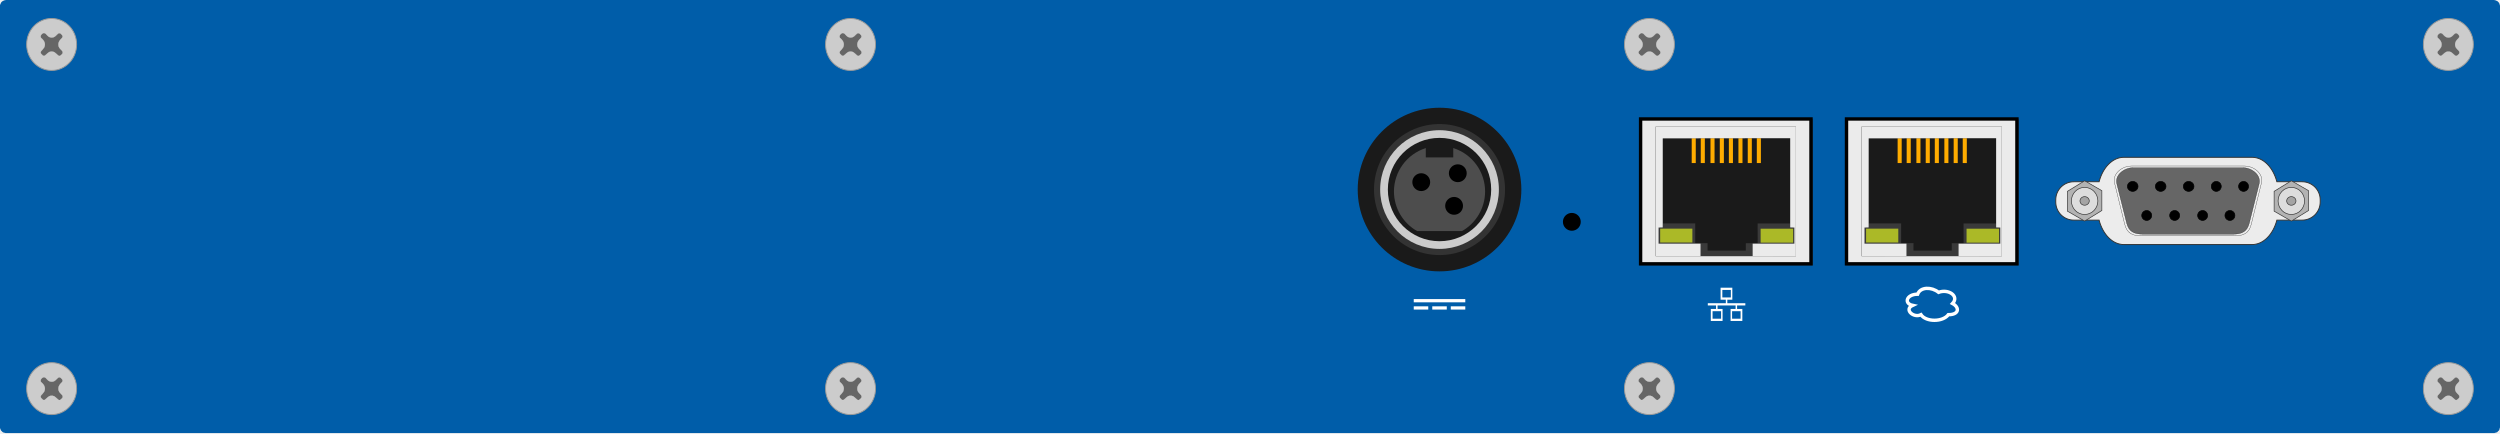
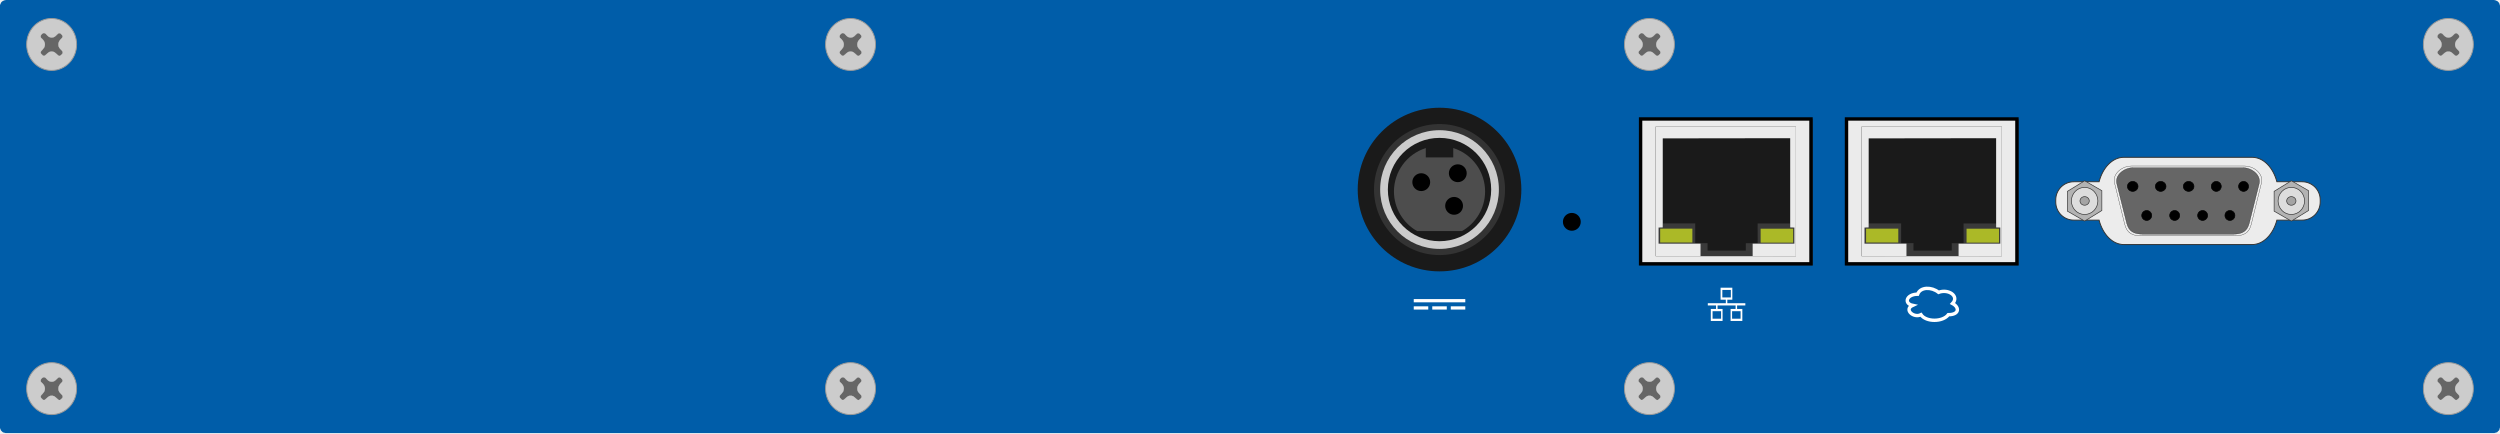
<svg xmlns="http://www.w3.org/2000/svg" width="254" height="44" viewBox="66 376 134.897 14.28" id="svg7570" version="1.1">
  <defs id="defs8954" />
  <text id="text8302" y="391.631" x="74.661" style="font-style:normal;font-weight:700;font-size:2.477px;font-family:sans-serif;text-anchor:start;fill:#ffffff" font-size="2.258" transform="scale(1.039749,0.9617706)">
    <tspan id="tspan8304" y="391.631" x="74.661" />
  </text>
  <text xml:space="preserve" style="font-style:normal;font-weight:normal;font-size:21.25px;line-height:125%;font-family:sans-serif;letter-spacing:0px;word-spacing:0px;fill:#000000;fill-opacity:1;stroke:none;stroke-width:1px;stroke-linecap:butt;stroke-linejoin:miter;stroke-opacity:1" x="79.69" y="367.804" id="text11866" transform="scale(1.000317,0.9996831)">
    <tspan id="tspan11868" x="79.69" y="367.804" />
  </text>
  <g id="g8929" transform="translate(0,-0.2655454)" />
  <g id="g9467">
    <g transform="translate(1.409269,-49.01318)" id="g9360">
      <path style="fill:#005da9;fill-opacity:1;fill-rule:evenodd;stroke:none" d="m 64.928,443.837 134.222,0 0.039,0 0.026,-0.013 0.065,-0.013 0.065,-0.026 0.039,-0.052 0.052,-0.039 0.026,-0.065 0.013,-0.065 0.013,-0.026 0,-0.039 0,0 0,0 0,-22.696 0,-0.026 -0.013,-0.039 -0.013,-0.052 -0.026,-0.065 -0.052,-0.052 -0.039,-0.039 -0.065,-0.026 -0.026,-0.013 -0.039,-0.013 -0.026,0 -0.039,-0.013 0,0 -134.222,0 -0.039,0.013 -0.039,0 -0.026,0.013 -0.039,0.013 -0.052,0.026 -0.052,0.039 -0.039,0.052 -0.026,0.065 -0.026,0.052 0,0.039 0,0.026 0,0 0,22.696 0,0.039 0,0.026 0.026,0.065 0.026,0.065 0.039,0.039 0.052,0.052 0.052,0.026 0.065,0.013 0.039,0.013 0.039,0 0,0 z" id="path7" />
      <path style="fill:#333333;fill-opacity:1;fill-rule:evenodd;stroke:none" d="m 162.398,426.884 -9.3,0 0,7.897 9.3,0 0,-7.897 z m 11.109,0 -9.3,0 0,7.897 9.3,0 0,-7.897 z" id="path93" />
      <g id="g8661" transform="matrix(0.5310909,0,0,0.5310909,89.022,290.9457)">
        <path id="rect8514" d="m 169.783,259.863 c -1.158,0 -2.135,1.033 -2.52,2.484 l -2.562,0 c -1.02,0 -1.84,0.82 -1.84,1.84 l 0,0.221 c 0,1.02 0.82,1.84 1.84,1.84 l 2.562,0 c 0.385,1.451 1.361,2.482 2.52,2.482 l 13.027,0 c 1.158,0 2.135,-1.031 2.52,-2.482 l 2.562,0 c 1.02,0 1.84,-0.82 1.84,-1.84 l 0,-0.221 c 0,-1.02 -0.82,-1.84 -1.84,-1.84 l -2.562,0 c -0.385,-1.451 -1.361,-2.484 -2.52,-2.484 l -13.027,0 z" style="opacity:1;fill:#ececec;fill-opacity:1;fill-rule:evenodd;stroke:#333333;stroke-width:0.099;stroke-linecap:round;stroke-linejoin:miter;stroke-miterlimit:4;stroke-dasharray:none;stroke-dashoffset:0;stroke-opacity:1" />
        <g transform="translate(-0.2770239,-1.4530763e-5)" id="g8651">
          <g transform="translate(-21.18882,-6.738753)" id="g29539-5-0-36">
            <path id="path2962-5-4-7" d="m 189.011,272.008 0,-2.014 -1.748,-1.007 -1.748,1.074 0,2.014 1.748,1.008 1.748,-1.075 z" style="fill:#b3b3b3;stroke:#333333;stroke-width:0.067" />
            <path id="path2964-4-8-5" d="m 188.607,271.035 c 0,0.76 -0.602,1.377 -1.345,1.377 -0.743,0 -1.345,-0.617 -1.345,-1.377 0,-0.76 0.602,-1.376 1.345,-1.376 0.743,0 1.345,0.616 1.345,1.376 z" style="fill:#dddddd;stroke:#333333;stroke-width:0.067" />
            <path id="path2972-6-2-3" d="m 187.733,271.035 c 0,0.241 -0.211,0.437 -0.471,0.437 -0.259,0 -0.471,-0.196 -0.471,-0.437 0,-0.241 0.211,-0.436 0.471,-0.436 0.259,0 0.471,0.195 0.471,0.436 z" style="fill:#a4a4a4;stroke:#333333;stroke-width:0.067" />
          </g>
          <g transform="translate(-0.1887372,-6.738753)" id="g29539-5-0-3">
            <path id="path2962-5-4-6" d="m 189.011,272.008 0,-2.014 -1.748,-1.007 -1.748,1.074 0,2.014 1.748,1.008 1.748,-1.075 z" style="fill:#b3b3b3;stroke:#333333;stroke-width:0.067" />
            <path id="path2964-4-8-7" d="m 188.607,271.035 c 0,0.76 -0.602,1.377 -1.345,1.377 -0.743,0 -1.345,-0.617 -1.345,-1.377 0,-0.76 0.602,-1.376 1.345,-1.376 0.743,0 1.345,0.616 1.345,1.376 z" style="fill:#dddddd;stroke:#333333;stroke-width:0.067" />
            <path id="path2972-6-2-5" d="m 187.733,271.035 c 0,0.241 -0.211,0.437 -0.471,0.437 -0.259,0 -0.471,-0.196 -0.471,-0.437 0,-0.241 0.211,-0.436 0.471,-0.436 0.259,0 0.471,0.195 0.471,0.436 z" style="fill:#a4a4a4;stroke:#333333;stroke-width:0.067" />
          </g>
        </g>
        <g transform="translate(0.438925,0.201892)" id="g8635">
          <g id="g8631" transform="translate(-1.35331,5.931835)">
            <path style="opacity:1;fill:#ececec;fill-opacity:1;fill-rule:evenodd;stroke:#000000;stroke-width:0.026;stroke-linecap:round;stroke-linejoin:miter;stroke-miterlimit:4;stroke-dasharray:none;stroke-dashoffset:0;stroke-opacity:1" d="m 171.457,254.616 11.509,0 c 0.948,0 1.937,0.79 1.711,1.711 l -1.029,4.187 c -0.226,0.92 -0.763,1.196 -1.711,1.196 l -9.45,0 c -0.948,0 -1.484,-0.276 -1.711,-1.196 l -1.029,-4.187 c -0.226,-0.92 0.763,-1.711 1.711,-1.711 z" id="rect30663-3" />
            <path style="opacity:1;fill:#666666;fill-opacity:1;fill-rule:evenodd;stroke:#000000;stroke-width:0.025;stroke-linecap:round;stroke-linejoin:miter;stroke-miterlimit:4;stroke-dasharray:none;stroke-dashoffset:0;stroke-opacity:1" d="m 171.639,254.787 11.145,0 c 0.918,0 1.876,0.752 1.657,1.628 l -0.997,3.985 c -0.219,0.876 -0.739,1.138 -1.657,1.138 l -9.151,0 c -0.918,0 -1.437,-0.262 -1.657,-1.138 l -0.997,-3.985 c -0.219,-0.876 0.739,-1.628 1.657,-1.628 z" id="rect30663-3-6" />
          </g>
          <g id="g8619">
            <path id="path3258-0-5" d="m 182.01,262.618 c 0,0.278 -0.226,0.504 -0.504,0.504 -0.278,0 -0.505,-0.226 -0.505,-0.504 0,-0.277 0.226,-0.504 0.505,-0.504 0.278,0 0.504,0.226 0.504,0.504 z" style="fill:#000000;stroke:#000000;stroke-width:0.067" />
            <g id="g8609">
              <path style="fill:#000000;stroke:#000000;stroke-width:0.067" d="m 170.781,262.618 c 0,0.278 -0.242,0.504 -0.538,0.504 -0.297,0 -0.538,-0.226 -0.538,-0.504 0,-0.277 0.241,-0.504 0.538,-0.504 0.296,0 0.538,0.226 0.538,0.504 z" id="path3242-8-6" />
              <path style="fill:#000000;stroke:#000000;stroke-width:0.067" d="m 173.622,262.618 c 0,0.278 -0.241,0.504 -0.538,0.504 -0.297,0 -0.538,-0.226 -0.538,-0.504 0,-0.277 0.241,-0.504 0.538,-0.504 0.297,0 0.538,0.226 0.538,0.504 z" id="path3246-4-2" />
              <path style="fill:#000000;stroke:#000000;stroke-width:0.067" d="m 176.463,262.618 c 0,0.278 -0.241,0.504 -0.538,0.504 -0.297,0 -0.538,-0.226 -0.538,-0.504 0,-0.277 0.241,-0.504 0.538,-0.504 0.297,0 0.538,0.226 0.538,0.504 z" id="path3250-1-9" />
              <path style="fill:#000000;stroke:#000000;stroke-width:0.067" d="m 179.237,262.618 c 0,0.278 -0.226,0.504 -0.504,0.504 -0.278,0 -0.505,-0.226 -0.505,-0.504 0,-0.277 0.226,-0.504 0.505,-0.504 0.278,0 0.504,0.226 0.504,0.504 z" id="path3254-9-1" />
              <path style="fill:#000000;stroke:#000000;stroke-width:0.067" d="m 172.168,265.571 c 0,0.278 -0.226,0.504 -0.504,0.504 -0.278,0 -0.505,-0.226 -0.505,-0.504 0,-0.277 0.226,-0.503 0.505,-0.503 0.278,0 0.504,0.225 0.504,0.503 z" id="path3262-8-2" />
              <path style="fill:#000000;stroke:#000000;stroke-width:0.067" d="m 175.009,265.571 c 0,0.278 -0.226,0.504 -0.504,0.504 -0.278,0 -0.505,-0.226 -0.505,-0.504 0,-0.277 0.226,-0.503 0.505,-0.503 0.278,0 0.504,0.225 0.504,0.503 z" id="path3266-2-7" />
              <path style="fill:#000000;stroke:#000000;stroke-width:0.067" d="m 177.85,265.571 c 0,0.278 -0.226,0.504 -0.505,0.504 -0.278,0 -0.504,-0.226 -0.504,-0.504 0,-0.277 0.226,-0.503 0.504,-0.503 0.278,0 0.505,0.225 0.505,0.503 z" id="path3270-6-0" />
              <path style="fill:#000000;stroke:#000000;stroke-width:0.067" d="m 180.623,265.571 c 0,0.278 -0.226,0.504 -0.505,0.504 -0.278,0 -0.504,-0.226 -0.504,-0.504 0,-0.277 0.226,-0.503 0.504,-0.503 0.278,0 0.505,0.225 0.505,0.503 z" id="path3274-9-9" />
            </g>
          </g>
        </g>
      </g>
      <g id="g9014" transform="matrix(0.9616818,0,0,1,2.495123,-1.140116)">
        <g transform="translate(-0.9175783,-0.2192015)" id="g8925">
          <circle style="opacity:1;fill:#cccccc;fill-opacity:1;fill-rule:evenodd;stroke:#999999;stroke-width:0.053;stroke-linecap:round;stroke-linejoin:miter;stroke-miterlimit:4;stroke-dasharray:none;stroke-dashoffset:0;stroke-opacity:1" id="path8907" cx="158.036" cy="424.227" r="1.402" />
          <path style="fill:#666666;stroke:#e6e6e6;stroke-width:0.013px;stroke-linecap:round;stroke-linejoin:round;stroke-miterlimit:4;stroke-dasharray:none;stroke-opacity:1" d="m 157.445,423.877 c 0.089,0.07 0.172,0.158 0.202,0.27 0.02,0.079 0.007,0.165 -0.028,0.238 -0.057,0.072 -0.111,0.148 -0.179,0.209 -0.05,0.063 -0.007,0.147 0.055,0.182 0.037,0.056 0.112,0.102 0.17,0.047 0.092,-0.06 0.161,-0.155 0.266,-0.196 0.108,-0.03 0.238,-0.019 0.32,0.065 0.068,0.044 0.118,0.113 0.187,0.152 0.079,0.025 0.135,-0.05 0.187,-0.096 0.053,-0.049 0.041,-0.13 -0.003,-0.18 -0.065,-0.076 -0.158,-0.133 -0.19,-0.234 -0.032,-0.102 -0.015,-0.22 0.05,-0.306 0.045,-0.073 0.126,-0.117 0.166,-0.193 0.03,-0.075 -0.039,-0.136 -0.09,-0.181 -0.049,-0.061 -0.148,-0.046 -0.192,0.013 -0.08,0.069 -0.15,0.164 -0.262,0.18 -0.114,0.023 -0.236,-0.019 -0.311,-0.108 -0.056,-0.056 -0.11,-0.137 -0.199,-0.131 -0.075,0.016 -0.147,0.079 -0.173,0.151 -0.009,0.04 -0.005,0.088 0.026,0.118" id="path43-3" />
        </g>
        <g transform="translate(43.90836,-0.2192015)" id="g8925-6">
          <circle style="opacity:1;fill:#cccccc;fill-opacity:1;fill-rule:evenodd;stroke:#999999;stroke-width:0.053;stroke-linecap:round;stroke-linejoin:miter;stroke-miterlimit:4;stroke-dasharray:none;stroke-dashoffset:0;stroke-opacity:1" id="path8907-0" cx="158.036" cy="424.227" r="1.402" />
          <path style="fill:#666666;stroke:#e6e6e6;stroke-width:0.013px;stroke-linecap:round;stroke-linejoin:round;stroke-miterlimit:4;stroke-dasharray:none;stroke-opacity:1" d="m 157.445,423.877 c 0.089,0.07 0.172,0.158 0.202,0.27 0.02,0.079 0.007,0.165 -0.028,0.238 -0.057,0.072 -0.111,0.148 -0.179,0.209 -0.05,0.063 -0.007,0.147 0.055,0.182 0.037,0.056 0.112,0.102 0.17,0.047 0.092,-0.06 0.161,-0.155 0.266,-0.196 0.108,-0.03 0.238,-0.019 0.32,0.065 0.068,0.044 0.118,0.113 0.187,0.152 0.079,0.025 0.135,-0.05 0.187,-0.096 0.053,-0.049 0.041,-0.13 -0.003,-0.18 -0.065,-0.076 -0.158,-0.133 -0.19,-0.234 -0.032,-0.102 -0.015,-0.22 0.05,-0.306 0.045,-0.073 0.126,-0.117 0.166,-0.193 0.03,-0.075 -0.039,-0.136 -0.09,-0.181 -0.049,-0.061 -0.148,-0.046 -0.192,0.013 -0.08,0.069 -0.15,0.164 -0.262,0.18 -0.114,0.023 -0.236,-0.019 -0.311,-0.108 -0.056,-0.056 -0.11,-0.137 -0.199,-0.131 -0.075,0.016 -0.147,0.079 -0.173,0.151 -0.009,0.04 -0.005,0.088 0.026,0.118" id="path43-3-6" />
        </g>
        <g transform="translate(43.90836,18.3515)" id="g8925-2">
          <circle style="opacity:1;fill:#cccccc;fill-opacity:1;fill-rule:evenodd;stroke:#999999;stroke-width:0.053;stroke-linecap:round;stroke-linejoin:miter;stroke-miterlimit:4;stroke-dasharray:none;stroke-dashoffset:0;stroke-opacity:1" id="path8907-6" cx="158.036" cy="424.227" r="1.402" />
          <path style="fill:#666666;stroke:#e6e6e6;stroke-width:0.013px;stroke-linecap:round;stroke-linejoin:round;stroke-miterlimit:4;stroke-dasharray:none;stroke-opacity:1" d="m 157.445,423.877 c 0.089,0.07 0.172,0.158 0.202,0.27 0.02,0.079 0.007,0.165 -0.028,0.238 -0.057,0.072 -0.111,0.148 -0.179,0.209 -0.05,0.063 -0.007,0.147 0.055,0.182 0.037,0.056 0.112,0.102 0.17,0.047 0.092,-0.06 0.161,-0.155 0.266,-0.196 0.108,-0.03 0.238,-0.019 0.32,0.065 0.068,0.044 0.118,0.113 0.187,0.152 0.079,0.025 0.135,-0.05 0.187,-0.096 0.053,-0.049 0.041,-0.13 -0.003,-0.18 -0.065,-0.076 -0.158,-0.133 -0.19,-0.234 -0.032,-0.102 -0.015,-0.22 0.05,-0.306 0.045,-0.073 0.126,-0.117 0.166,-0.193 0.03,-0.075 -0.039,-0.136 -0.09,-0.181 -0.049,-0.061 -0.148,-0.046 -0.192,0.013 -0.08,0.069 -0.15,0.164 -0.262,0.18 -0.114,0.023 -0.236,-0.019 -0.311,-0.108 -0.056,-0.056 -0.11,-0.137 -0.199,-0.131 -0.075,0.016 -0.147,0.079 -0.173,0.151 -0.009,0.04 -0.005,0.088 0.026,0.118" id="path43-3-1" />
        </g>
        <g transform="translate(-0.9175783,18.3515)" id="g8925-8">
          <circle style="opacity:1;fill:#cccccc;fill-opacity:1;fill-rule:evenodd;stroke:#999999;stroke-width:0.053;stroke-linecap:round;stroke-linejoin:miter;stroke-miterlimit:4;stroke-dasharray:none;stroke-dashoffset:0;stroke-opacity:1" id="path8907-7" cx="158.036" cy="424.227" r="1.402" />
          <path style="fill:#666666;stroke:#e6e6e6;stroke-width:0.013px;stroke-linecap:round;stroke-linejoin:round;stroke-miterlimit:4;stroke-dasharray:none;stroke-opacity:1" d="m 157.445,423.877 c 0.089,0.07 0.172,0.158 0.202,0.27 0.02,0.079 0.007,0.165 -0.028,0.238 -0.057,0.072 -0.111,0.148 -0.179,0.209 -0.05,0.063 -0.007,0.147 0.055,0.182 0.037,0.056 0.112,0.102 0.17,0.047 0.092,-0.06 0.161,-0.155 0.266,-0.196 0.108,-0.03 0.238,-0.019 0.32,0.065 0.068,0.044 0.118,0.113 0.187,0.152 0.079,0.025 0.135,-0.05 0.187,-0.096 0.053,-0.049 0.041,-0.13 -0.003,-0.18 -0.065,-0.076 -0.158,-0.133 -0.19,-0.234 -0.032,-0.102 -0.015,-0.22 0.05,-0.306 0.045,-0.073 0.126,-0.117 0.166,-0.193 0.03,-0.075 -0.039,-0.136 -0.09,-0.181 -0.049,-0.061 -0.148,-0.046 -0.192,0.013 -0.08,0.069 -0.15,0.164 -0.262,0.18 -0.114,0.023 -0.236,-0.019 -0.311,-0.108 -0.056,-0.056 -0.11,-0.137 -0.199,-0.131 -0.075,0.016 -0.147,0.079 -0.173,0.151 -0.009,0.04 -0.005,0.088 0.026,0.118" id="path43-3-9" />
        </g>
        <g transform="translate(-45.74351,18.3515)" id="g8925-20">
          <circle style="opacity:1;fill:#cccccc;fill-opacity:1;fill-rule:evenodd;stroke:#999999;stroke-width:0.053;stroke-linecap:round;stroke-linejoin:miter;stroke-miterlimit:4;stroke-dasharray:none;stroke-dashoffset:0;stroke-opacity:1" id="path8907-2" cx="158.036" cy="424.227" r="1.402" />
          <path style="fill:#666666;stroke:#e6e6e6;stroke-width:0.013px;stroke-linecap:round;stroke-linejoin:round;stroke-miterlimit:4;stroke-dasharray:none;stroke-opacity:1" d="m 157.445,423.877 c 0.089,0.07 0.172,0.158 0.202,0.27 0.02,0.079 0.007,0.165 -0.028,0.238 -0.057,0.072 -0.111,0.148 -0.179,0.209 -0.05,0.063 -0.007,0.147 0.055,0.182 0.037,0.056 0.112,0.102 0.17,0.047 0.092,-0.06 0.161,-0.155 0.266,-0.196 0.108,-0.03 0.238,-0.019 0.32,0.065 0.068,0.044 0.118,0.113 0.187,0.152 0.079,0.025 0.135,-0.05 0.187,-0.096 0.053,-0.049 0.041,-0.13 -0.003,-0.18 -0.065,-0.076 -0.158,-0.133 -0.19,-0.234 -0.032,-0.102 -0.015,-0.22 0.05,-0.306 0.045,-0.073 0.126,-0.117 0.166,-0.193 0.03,-0.075 -0.039,-0.136 -0.09,-0.181 -0.049,-0.061 -0.148,-0.046 -0.192,0.013 -0.08,0.069 -0.15,0.164 -0.262,0.18 -0.114,0.023 -0.236,-0.019 -0.311,-0.108 -0.056,-0.056 -0.11,-0.137 -0.199,-0.131 -0.075,0.016 -0.147,0.079 -0.173,0.151 -0.009,0.04 -0.005,0.088 0.026,0.118" id="path43-3-3" />
        </g>
        <g transform="translate(-90.56945,18.3515)" id="g8925-7">
          <circle style="opacity:1;fill:#cccccc;fill-opacity:1;fill-rule:evenodd;stroke:#999999;stroke-width:0.053;stroke-linecap:round;stroke-linejoin:miter;stroke-miterlimit:4;stroke-dasharray:none;stroke-dashoffset:0;stroke-opacity:1" id="path8907-5" cx="158.036" cy="424.227" r="1.402" />
          <path style="fill:#666666;stroke:#e6e6e6;stroke-width:0.013px;stroke-linecap:round;stroke-linejoin:round;stroke-miterlimit:4;stroke-dasharray:none;stroke-opacity:1" d="m 157.445,423.877 c 0.089,0.07 0.172,0.158 0.202,0.27 0.02,0.079 0.007,0.165 -0.028,0.238 -0.057,0.072 -0.111,0.148 -0.179,0.209 -0.05,0.063 -0.007,0.147 0.055,0.182 0.037,0.056 0.112,0.102 0.17,0.047 0.092,-0.06 0.161,-0.155 0.266,-0.196 0.108,-0.03 0.238,-0.019 0.32,0.065 0.068,0.044 0.118,0.113 0.187,0.152 0.079,0.025 0.135,-0.05 0.187,-0.096 0.053,-0.049 0.041,-0.13 -0.003,-0.18 -0.065,-0.076 -0.158,-0.133 -0.19,-0.234 -0.032,-0.102 -0.015,-0.22 0.05,-0.306 0.045,-0.073 0.126,-0.117 0.166,-0.193 0.03,-0.075 -0.039,-0.136 -0.09,-0.181 -0.049,-0.061 -0.148,-0.046 -0.192,0.013 -0.08,0.069 -0.15,0.164 -0.262,0.18 -0.114,0.023 -0.236,-0.019 -0.311,-0.108 -0.056,-0.056 -0.11,-0.137 -0.199,-0.131 -0.075,0.016 -0.147,0.079 -0.173,0.151 -0.009,0.04 -0.005,0.088 0.026,0.118" id="path43-3-92" />
        </g>
        <g transform="translate(-90.56945,-0.2192015)" id="g8925-28">
          <circle style="opacity:1;fill:#cccccc;fill-opacity:1;fill-rule:evenodd;stroke:#999999;stroke-width:0.053;stroke-linecap:round;stroke-linejoin:miter;stroke-miterlimit:4;stroke-dasharray:none;stroke-dashoffset:0;stroke-opacity:1" id="path8907-9" cx="158.036" cy="424.227" r="1.402" />
          <path style="fill:#666666;stroke:#e6e6e6;stroke-width:0.013px;stroke-linecap:round;stroke-linejoin:round;stroke-miterlimit:4;stroke-dasharray:none;stroke-opacity:1" d="m 157.445,423.877 c 0.089,0.07 0.172,0.158 0.202,0.27 0.02,0.079 0.007,0.165 -0.028,0.238 -0.057,0.072 -0.111,0.148 -0.179,0.209 -0.05,0.063 -0.007,0.147 0.055,0.182 0.037,0.056 0.112,0.102 0.17,0.047 0.092,-0.06 0.161,-0.155 0.266,-0.196 0.108,-0.03 0.238,-0.019 0.32,0.065 0.068,0.044 0.118,0.113 0.187,0.152 0.079,0.025 0.135,-0.05 0.187,-0.096 0.053,-0.049 0.041,-0.13 -0.003,-0.18 -0.065,-0.076 -0.158,-0.133 -0.19,-0.234 -0.032,-0.102 -0.015,-0.22 0.05,-0.306 0.045,-0.073 0.126,-0.117 0.166,-0.193 0.03,-0.075 -0.039,-0.136 -0.09,-0.181 -0.049,-0.061 -0.148,-0.046 -0.192,0.013 -0.08,0.069 -0.15,0.164 -0.262,0.18 -0.114,0.023 -0.236,-0.019 -0.311,-0.108 -0.056,-0.056 -0.11,-0.137 -0.199,-0.131 -0.075,0.016 -0.147,0.079 -0.173,0.151 -0.009,0.04 -0.005,0.088 0.026,0.118" id="path43-3-7" />
        </g>
        <g transform="translate(-45.74351,-0.2192015)" id="g8925-3">
          <circle style="opacity:1;fill:#cccccc;fill-opacity:1;fill-rule:evenodd;stroke:#999999;stroke-width:0.053;stroke-linecap:round;stroke-linejoin:miter;stroke-miterlimit:4;stroke-dasharray:none;stroke-dashoffset:0;stroke-opacity:1" id="path8907-61" cx="158.036" cy="424.227" r="1.402" />
          <path style="fill:#666666;stroke:#e6e6e6;stroke-width:0.013px;stroke-linecap:round;stroke-linejoin:round;stroke-miterlimit:4;stroke-dasharray:none;stroke-opacity:1" d="m 157.445,423.877 c 0.089,0.07 0.172,0.158 0.202,0.27 0.02,0.079 0.007,0.165 -0.028,0.238 -0.057,0.072 -0.111,0.148 -0.179,0.209 -0.05,0.063 -0.007,0.147 0.055,0.182 0.037,0.056 0.112,0.102 0.17,0.047 0.092,-0.06 0.161,-0.155 0.266,-0.196 0.108,-0.03 0.238,-0.019 0.32,0.065 0.068,0.044 0.118,0.113 0.187,0.152 0.079,0.025 0.135,-0.05 0.187,-0.096 0.053,-0.049 0.041,-0.13 -0.003,-0.18 -0.065,-0.076 -0.158,-0.133 -0.19,-0.234 -0.032,-0.102 -0.015,-0.22 0.05,-0.306 0.045,-0.073 0.126,-0.117 0.166,-0.193 0.03,-0.075 -0.039,-0.136 -0.09,-0.181 -0.049,-0.061 -0.148,-0.046 -0.192,0.013 -0.08,0.069 -0.15,0.164 -0.262,0.18 -0.114,0.023 -0.236,-0.019 -0.311,-0.108 -0.056,-0.056 -0.11,-0.137 -0.199,-0.131 -0.075,0.016 -0.147,0.079 -0.173,0.151 -0.009,0.04 -0.005,0.088 0.026,0.118" id="path43-3-2" />
        </g>
      </g>
      <circle style="opacity:1;fill:#000000;fill-opacity:1;fill-rule:evenodd;stroke:none;stroke-width:0.053;stroke-linecap:round;stroke-linejoin:miter;stroke-miterlimit:4;stroke-dasharray:none;stroke-dashoffset:0;stroke-opacity:1" id="path9040" cx="149.405" cy="432.439" r="0.481" />
      <g id="g9105" transform="translate(-7.464272,4.009175)">
        <circle r="4.415" cy="426.688" cx="149.73" id="path9042" style="opacity:1;fill:#1a1a1a;fill-opacity:1;fill-rule:evenodd;stroke:none;stroke-width:0.1;stroke-linecap:round;stroke-linejoin:miter;stroke-miterlimit:4;stroke-dasharray:none;stroke-dashoffset:0;stroke-opacity:1" />
        <circle r="3.535" cy="426.688" cx="149.73" id="path9044" style="opacity:1;fill:#333333;fill-opacity:1;fill-rule:evenodd;stroke:none;stroke-width:0.1;stroke-linecap:round;stroke-linejoin:miter;stroke-miterlimit:4;stroke-dasharray:none;stroke-dashoffset:0;stroke-opacity:1" />
        <circle r="3.203" cy="426.688" cx="149.73" id="path9046" style="opacity:1;fill:#cccccc;fill-opacity:1;fill-rule:evenodd;stroke:none;stroke-width:0.1;stroke-linecap:round;stroke-linejoin:miter;stroke-miterlimit:4;stroke-dasharray:none;stroke-dashoffset:0;stroke-opacity:1" />
        <circle r="2.788" cy="426.688" cx="149.73" id="path9048" style="opacity:1;fill:#1a1a1a;fill-opacity:1;fill-rule:evenodd;stroke:none;stroke-width:0.1;stroke-linecap:round;stroke-linejoin:miter;stroke-miterlimit:4;stroke-dasharray:none;stroke-dashoffset:0;stroke-opacity:1" />
        <g transform="translate(3.077112,-6.627775)" id="g9098">
          <path style="opacity:1;fill:#4d4d4d;fill-opacity:1;fill-rule:evenodd;stroke:none;stroke-width:0.1;stroke-linecap:round;stroke-linejoin:miter;stroke-miterlimit:4;stroke-dasharray:none;stroke-dashoffset:0;stroke-opacity:1" d="m 147.393,431.076 0,0.506 -1.481,0 0,-0.504 a 2.459,2.459 0 0 0 -1.718,2.341 2.459,2.459 0 0 0 1.25,2.137 l 2.421,0 a 2.459,2.459 0 0 0 1.247,-2.137 2.459,2.459 0 0 0 -1.719,-2.343 z" id="path9090" />
          <g id="g9079" transform="translate(4.312864,2.648267)">
            <circle r="0.481" cy="429.787" cx="143.326" id="path9040-9" style="opacity:1;fill:#000000;fill-opacity:1;fill-rule:evenodd;stroke:none;stroke-width:0.053;stroke-linecap:round;stroke-linejoin:miter;stroke-miterlimit:4;stroke-dasharray:none;stroke-dashoffset:0;stroke-opacity:1" />
            <circle r="0.481" cy="430.268" cx="141.354" id="path9040-3" style="opacity:1;fill:#000000;fill-opacity:1;fill-rule:evenodd;stroke:none;stroke-width:0.053;stroke-linecap:round;stroke-linejoin:miter;stroke-miterlimit:4;stroke-dasharray:none;stroke-dashoffset:0;stroke-opacity:1" />
            <circle r="0.481" cy="431.547" cx="143.126" id="path9040-1" style="opacity:1;fill:#000000;fill-opacity:1;fill-rule:evenodd;stroke:none;stroke-width:0.053;stroke-linecap:round;stroke-linejoin:miter;stroke-miterlimit:4;stroke-dasharray:none;stroke-dashoffset:0;stroke-opacity:1" />
          </g>
        </g>
      </g>
      <g id="g9173" transform="matrix(0.02514309,0,0,0.02514309,170.0849,435.8616)" style="fill:none;stroke:#ffffff;stroke-width:7.33;stroke-miterlimit:4;stroke-dasharray:none">
        <path id="path9175" pointer-events="none" stroke-miterlimit="10" d="m -80.43,19.172 c -24,0 -30,20 -10.8,24 -19.2,8.8 2.4,28 18,20 10.8,16 46.8,16 58.8,0 24,0 24,-16 9,-24 15,-16 -9,-32 -30,-24 -15,-12 -39,-12 -45,4 z" style="fill:none;stroke:#ffffff;stroke-width:7.33;stroke-miterlimit:4;stroke-dasharray:none" />
      </g>
      <path style="fill:#ffffff;fill-opacity:1;fill-rule:evenodd;stroke:none" d="m 157.269,437.14 0,-0.189 0.972,0 0,0.189 -0.27,0 0,0.648 0.634,0 0,-0.648 -0.283,0 0,-0.189 0.445,0 0,-0.121 -0.972,0 0,-0.189 0.27,0 0,-0.648 -0.634,0 0,0.648 0.283,0 0,0.189 -0.972,0 0,0.121 0.445,0 0,0.189 -0.283,0 0,0.648 0.634,0 0,-0.648 -0.27,0 z m -0.27,0.526 0,-0.405 0.459,0 0,0.405 -0.459,0 z m 1.053,0 0,-0.405 0.459,0 0,0.405 -0.459,0 z m -0.526,-1.147 0,-0.405 0.459,0 0,0.405 -0.459,0 z" id="path47-9" />
      <path style="fill:#ffffff;fill-opacity:1;fill-rule:evenodd;stroke:none" d="m 140.875,437.173 0.783,0 0,-0.175 -0.783,0 0,0.175 z m 0.999,0 0.783,0 0,-0.175 -0.783,0 0,0.175 z m 0.999,0 0.783,0 0,-0.175 -0.783,0 0,0.175 z m -1.998,-0.391 2.781,0 0,-0.175 -2.781,0 0,0.175 z" id="path47-4" />
      <g id="g9275">
        <rect y="426.887" x="153.115" height="7.817" width="9.195" id="rect9273" style="opacity:1;fill:#ebebeb;fill-opacity:1;fill-rule:evenodd;stroke:#000000;stroke-width:0.184;stroke-linecap:round;stroke-linejoin:miter;stroke-miterlimit:4;stroke-dasharray:none;stroke-dashoffset:0;stroke-opacity:1" />
        <g transform="matrix(-1.000628,0,0,-0.9999944,271.5786,780.5036)" id="g27236-7">
          <path id="path12941-9-9-76-9-7-8" style="fill:#3a3a3a;fill-opacity:1;fill-rule:nonzero;stroke:none" d="m 110.015,353.203 7.558,0 0,-6.986 -7.558,-2.3e-4 z" />
          <g transform="matrix(0.00807523,0,0,0.00800461,96.89629,381.9656)" id="g12943-8-0-3-6-7-4">
            <path id="path12945-4-68-1-0-7-5" style="fill:none;stroke:#000000;stroke-width:0.676;stroke-linecap:square;stroke-linejoin:miter;stroke-miterlimit:4;stroke-dasharray:none;stroke-opacity:1" d="m 2560.544,-3593.26 0,-872.71 -935.937,-0.027 0,872.737 z" />
          </g>
          <path id="path12947-8-7-75-2-6-0" style="fill:#1a1a1a;fill-opacity:1;fill-rule:nonzero;stroke:none" d="m 110.32,347.98 1.758,0 -0.003,-1.065 0.64,-5.7e-4 0,-0.399 2.063,0 -4.8e-4,0.4 0.666,0 0,1.065 1.75,0 0,4.587 -6.874,0.015 z" />
-           <path id="path12953-30-9-9-7-9-3" style="fill:#ffac00;fill-opacity:1;fill-rule:nonzero;stroke:none" d="m 111.902,352.578 0.22,0 0,-1.34 -0.22,0 0,1.34 z" />
-           <path id="path12959-4-0-62-6-1-6" style="fill:#ffac00;fill-opacity:1;fill-rule:nonzero;stroke:none" d="m 112.391,352.578 0.22,0 0,-1.34 -0.22,0 0,1.34 z" />
-           <path id="path12965-3-3-17-1-1-1" style="fill:#ffac00;fill-opacity:1;fill-rule:nonzero;stroke:none" d="m 112.894,352.578 0.219,0 0,-1.34 -0.219,0 0,1.34 z" />
-           <path id="path12971-5-3-85-3-90-0" style="fill:#ffac00;fill-opacity:1;fill-rule:nonzero;stroke:none" d="m 113.409,352.578 0.22,0 0,-1.34 -0.22,0 0,1.34 z" />
-           <path id="path12977-2-37-74-2-89-6" style="fill:#ffac00;fill-opacity:1;fill-rule:nonzero;stroke:none" d="m 113.898,352.578 0.22,0 0,-1.34 -0.22,0 0,1.34 z" />
-           <path id="path12983-85-32-1-1-8-3" style="fill:#ffac00;fill-opacity:1;fill-rule:nonzero;stroke:none" d="m 114.401,352.578 0.219,0 0,-1.34 -0.219,0 0,1.34 z" />
-           <path id="path12989-5-6-8-5-8-2" style="fill:#ffac00;fill-opacity:1;fill-rule:nonzero;stroke:none" d="m 114.925,352.578 0.22,0 0,-1.34 -0.22,0 0,1.34 z" />
-           <path id="path12995-3-52-5-9-03-0" style="fill:#ffac00;fill-opacity:1;fill-rule:nonzero;stroke:none" d="m 115.414,352.578 0.219,0 0,-1.34 -0.219,0 0,1.34 z" />
          <path id="path13025-8-65-97-9-7-6" style="fill:#abb927;fill-opacity:1;fill-rule:nonzero;stroke:none" d="m 115.597,347.699 1.737,0 0,-0.749 -1.737,0 0,0.749 z" />
          <path id="path13055-6-87-5-1-0-1" style="fill:#abb927;fill-opacity:1;fill-rule:nonzero;stroke:none" d="m 110.164,347.696 1.752,0 0,-0.753 -1.752,0 0,0.753 z" />
          <path style="fill:#ebebeb;fill-opacity:1;fill-rule:nonzero;stroke:none" d="m 110.016,353.206 -10e-4,-6.988 2.331,-9.5e-4 0,0.672 -2.249,-10e-4 0,0.87 0.223,0.007 4.8e-4,4.816 6.87,-0.01 0.005,-0.005 5.3e-4,-4.801 0.223,-0.007 0,-0.87 -2.262,10e-4 0,-0.672 2.415,9.5e-4 0.001,6.988" id="path13067-7-6-48-1-6-5" />
        </g>
      </g>
      <g transform="translate(11.11137,0)" id="g9275-5">
        <rect y="426.887" x="153.115" height="7.817" width="9.195" id="rect9273-4" style="opacity:1;fill:#ebebeb;fill-opacity:1;fill-rule:evenodd;stroke:#000000;stroke-width:0.184;stroke-linecap:round;stroke-linejoin:miter;stroke-miterlimit:4;stroke-dasharray:none;stroke-dashoffset:0;stroke-opacity:1" />
        <g transform="matrix(-1.000628,0,0,-0.9999944,271.5786,780.5036)" id="g27236-7-7">
          <path id="path12941-9-9-76-9-7-8-6" style="fill:#3a3a3a;fill-opacity:1;fill-rule:nonzero;stroke:none" d="m 110.015,353.203 7.558,0 0,-6.986 -7.558,-2.3e-4 z" />
          <g transform="matrix(0.00807523,0,0,0.00800461,96.89629,381.9656)" id="g12943-8-0-3-6-7-4-5">
            <path id="path12945-4-68-1-0-7-5-6" style="fill:none;stroke:#000000;stroke-width:0.676;stroke-linecap:square;stroke-linejoin:miter;stroke-miterlimit:4;stroke-dasharray:none;stroke-opacity:1" d="m 2560.544,-3593.26 0,-872.71 -935.937,-0.027 0,872.737 z" />
          </g>
          <path id="path12947-8-7-75-2-6-0-9" style="fill:#1a1a1a;fill-opacity:1;fill-rule:nonzero;stroke:none" d="m 110.32,347.98 1.758,0 -0.003,-1.065 0.64,-5.7e-4 0,-0.399 2.063,0 -4.8e-4,0.4 0.666,0 0,1.065 1.75,0 0,4.587 -6.874,0.015 z" />
-           <path id="path12953-30-9-9-7-9-3-3" style="fill:#ffac00;fill-opacity:1;fill-rule:nonzero;stroke:none" d="m 111.902,352.578 0.22,0 0,-1.34 -0.22,0 0,1.34 z" />
-           <path id="path12959-4-0-62-6-1-6-7" style="fill:#ffac00;fill-opacity:1;fill-rule:nonzero;stroke:none" d="m 112.391,352.578 0.22,0 0,-1.34 -0.22,0 0,1.34 z" />
-           <path id="path12965-3-3-17-1-1-1-4" style="fill:#ffac00;fill-opacity:1;fill-rule:nonzero;stroke:none" d="m 112.894,352.578 0.219,0 0,-1.34 -0.219,0 0,1.34 z" />
-           <path id="path12971-5-3-85-3-90-0-5" style="fill:#ffac00;fill-opacity:1;fill-rule:nonzero;stroke:none" d="m 113.409,352.578 0.22,0 0,-1.34 -0.22,0 0,1.34 z" />
-           <path id="path12977-2-37-74-2-89-6-2" style="fill:#ffac00;fill-opacity:1;fill-rule:nonzero;stroke:none" d="m 113.898,352.578 0.22,0 0,-1.34 -0.22,0 0,1.34 z" />
-           <path id="path12983-85-32-1-1-8-3-5" style="fill:#ffac00;fill-opacity:1;fill-rule:nonzero;stroke:none" d="m 114.401,352.578 0.219,0 0,-1.34 -0.219,0 0,1.34 z" />
-           <path id="path12989-5-6-8-5-8-2-4" style="fill:#ffac00;fill-opacity:1;fill-rule:nonzero;stroke:none" d="m 114.925,352.578 0.22,0 0,-1.34 -0.22,0 0,1.34 z" />
-           <path id="path12995-3-52-5-9-03-0-7" style="fill:#ffac00;fill-opacity:1;fill-rule:nonzero;stroke:none" d="m 115.414,352.578 0.219,0 0,-1.34 -0.219,0 0,1.34 z" />
          <path id="path13025-8-65-97-9-7-6-4" style="fill:#abb927;fill-opacity:1;fill-rule:nonzero;stroke:none" d="m 115.597,347.699 1.737,0 0,-0.749 -1.737,0 0,0.749 z" />
          <path id="path13055-6-87-5-1-0-1-4" style="fill:#abb927;fill-opacity:1;fill-rule:nonzero;stroke:none" d="m 110.164,347.696 1.752,0 0,-0.753 -1.752,0 0,0.753 z" />
          <path style="fill:#ebebeb;fill-opacity:1;fill-rule:nonzero;stroke:none" d="m 110.016,353.206 -10e-4,-6.988 2.331,-9.5e-4 0,0.672 -2.249,-10e-4 0,0.87 0.223,0.007 4.8e-4,4.816 6.87,-0.01 0.005,-0.005 5.3e-4,-4.801 0.223,-0.007 0,-0.87 -2.262,10e-4 0,-0.672 2.415,9.5e-4 0.001,6.988" id="path13067-7-6-48-1-6-5-3" />
        </g>
      </g>
    </g>
  </g>
</svg>
